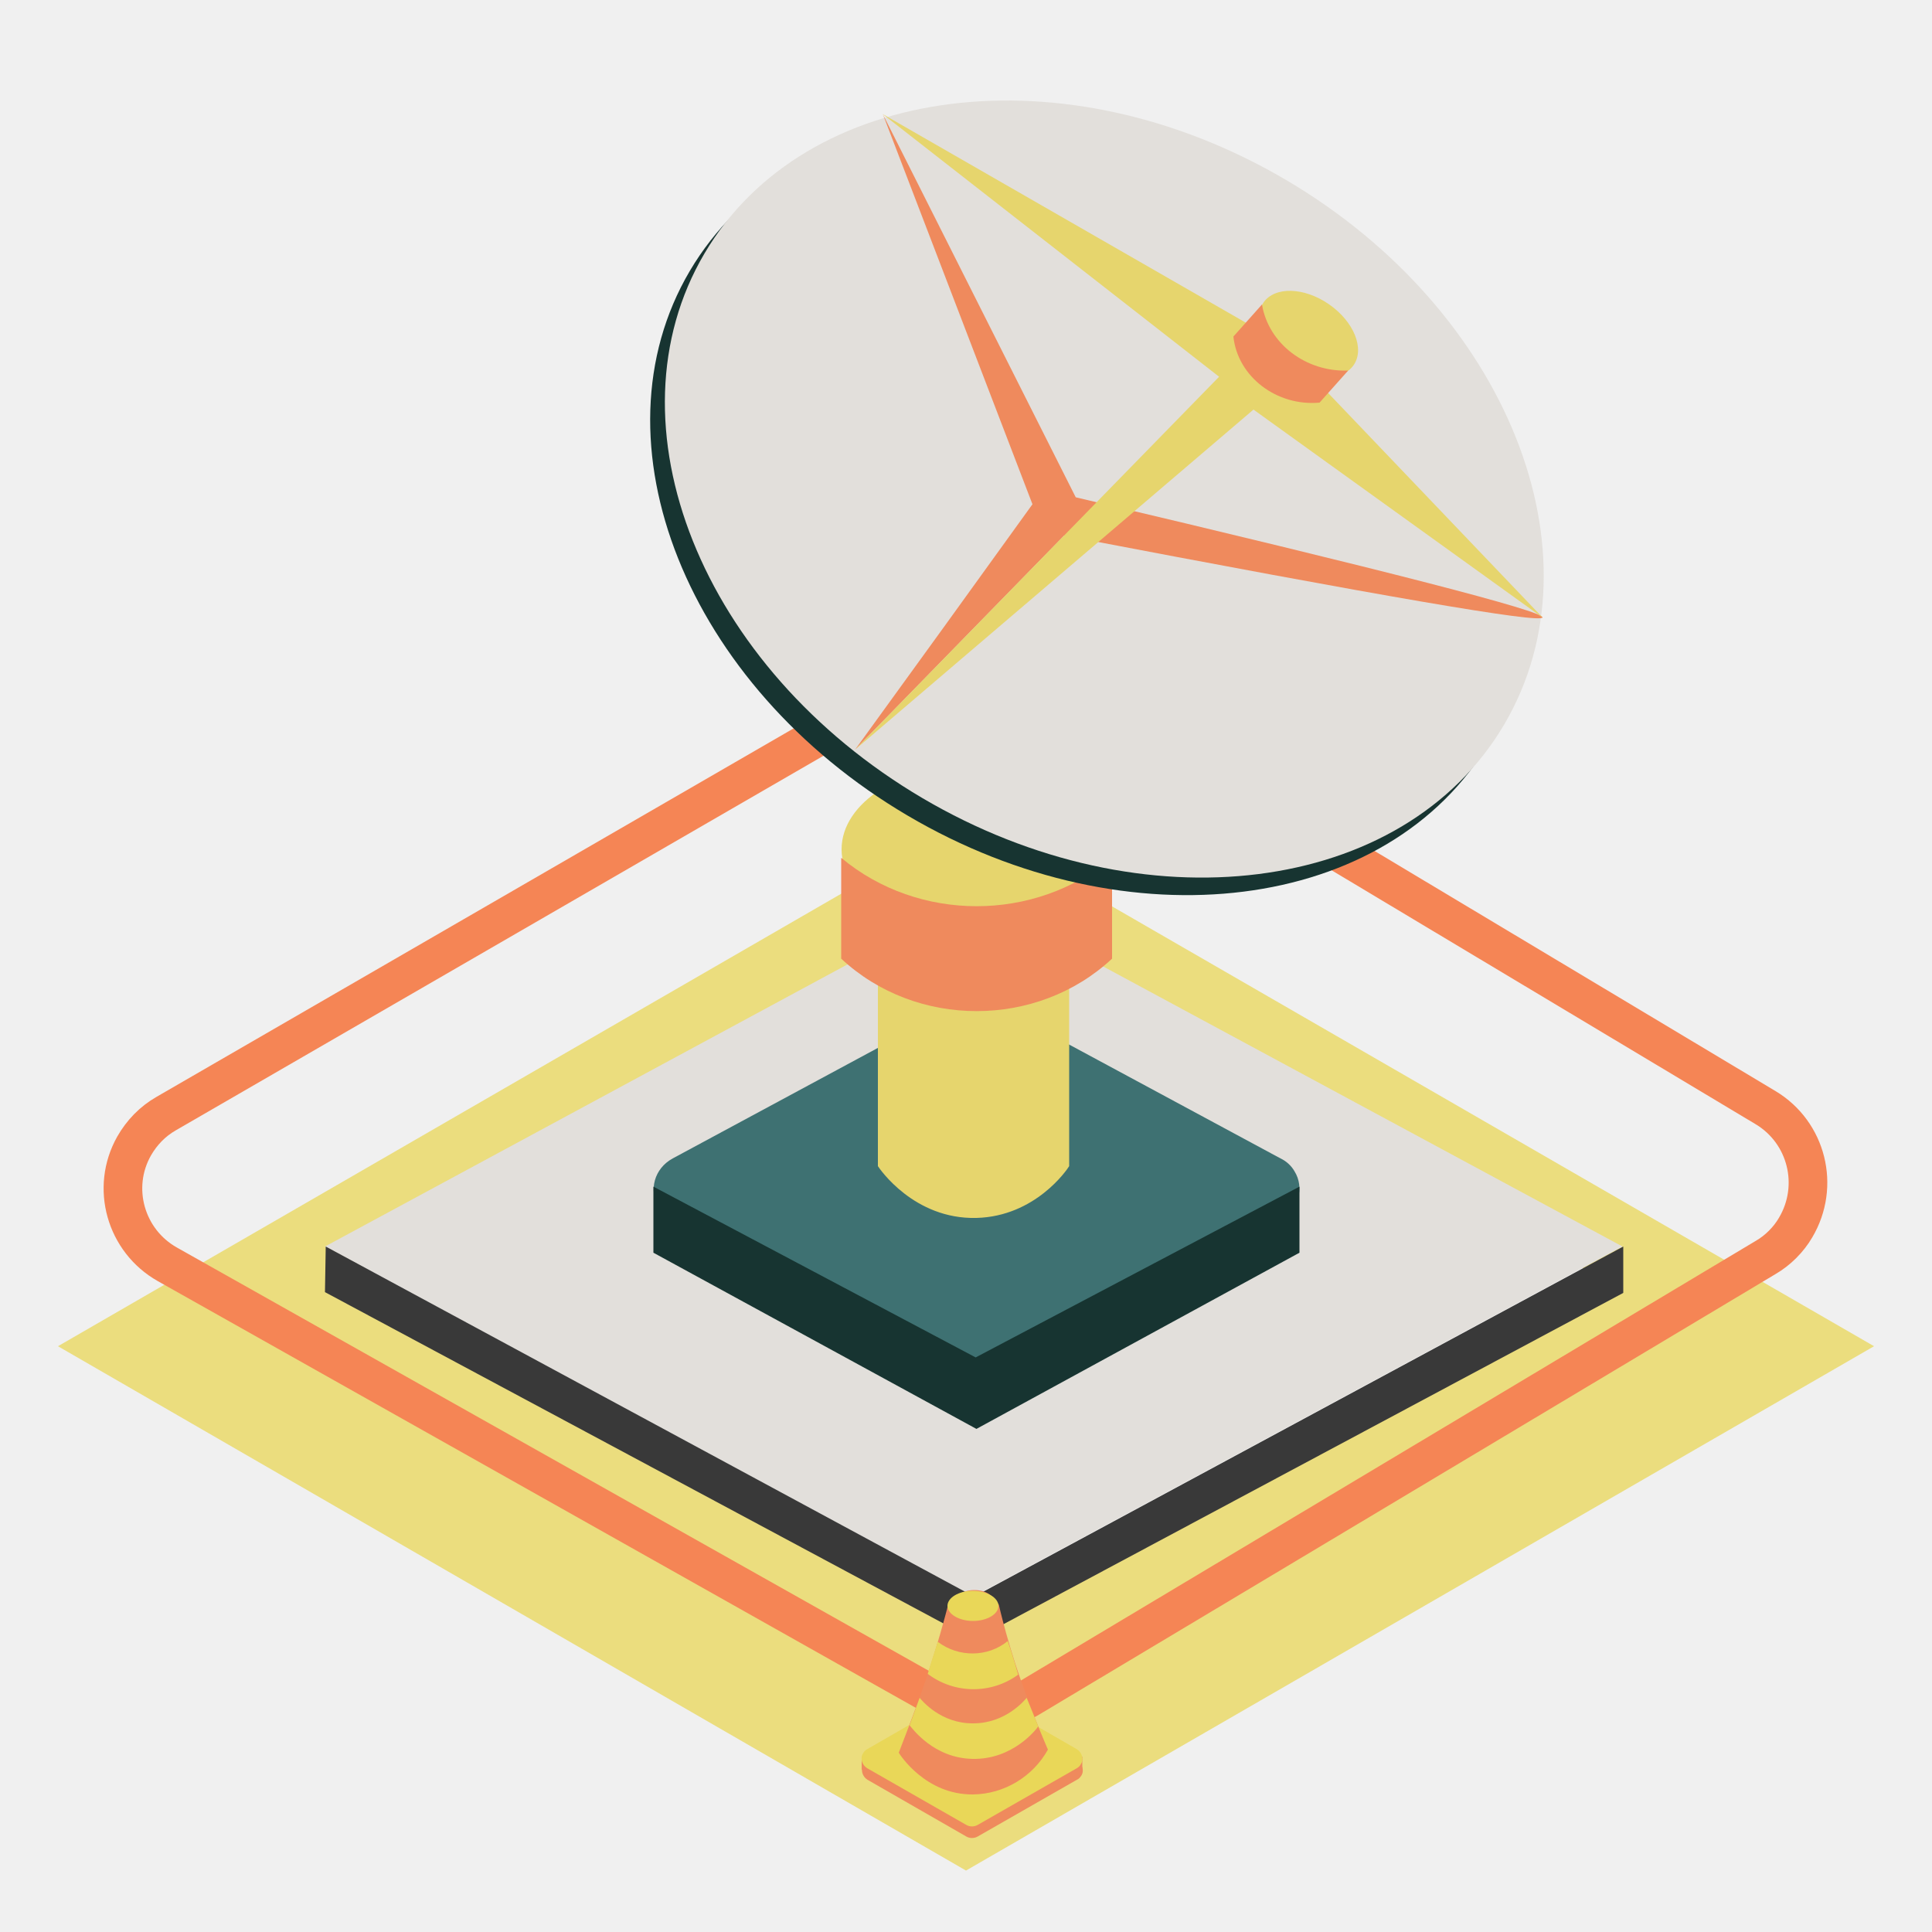
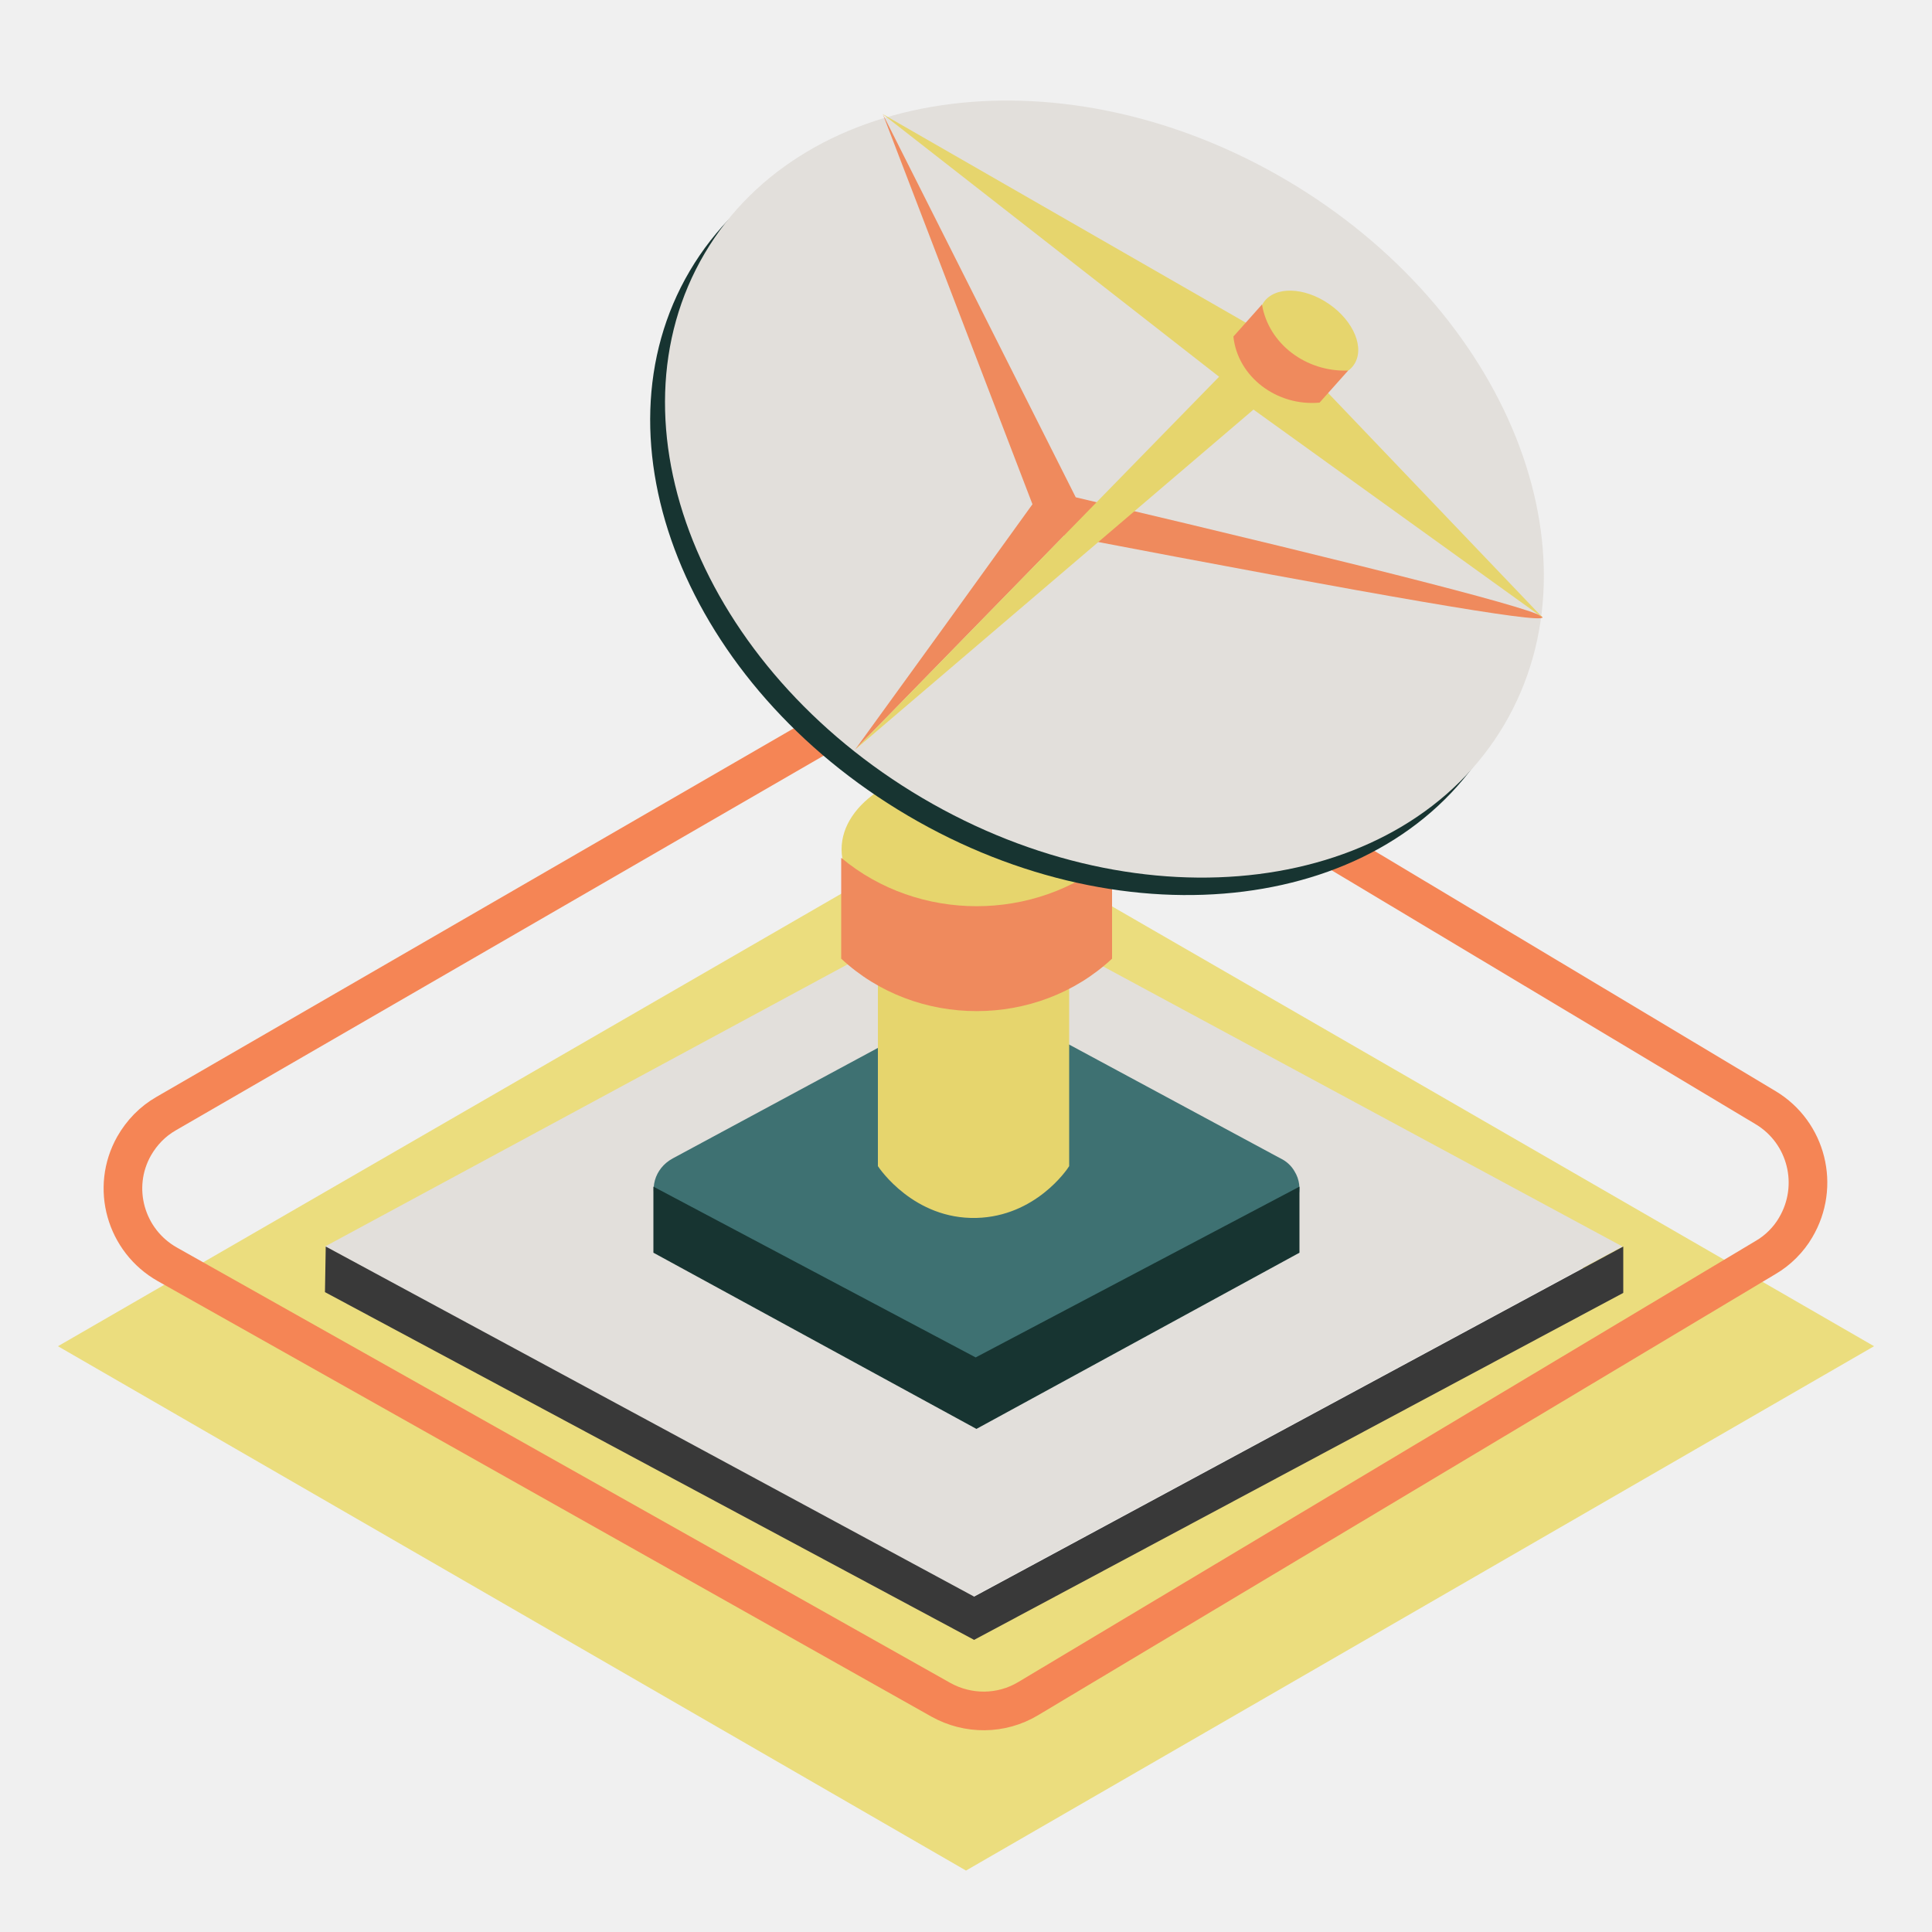
<svg xmlns="http://www.w3.org/2000/svg" version="1.1" id="Layer_1" x="0px" y="0px" viewBox="0 0 500 500" style="enable-background:new 0 0 500 500;" xml:space="preserve">
-   <path style="opacity:0.75;fill:#E9D758;enable-background:new    ;" d="M250,484.1l-235-135.7l234.9-135.7L485,348.4L250,484.1z" />
-   <path style="fill:none;stroke:#F58555;stroke-width:10;stroke-miterlimit:10;" d="M243.5,439.9L43.3,327.2  c-10.8-6.1-14.7-19.8-8.6-30.6c2-3.5,4.8-6.4,8.3-8.4l200.4-115.9c7.2-4,15.8-4,22.9,0.2l190.7,114.2c10.6,6.4,14.1,20.2,7.7,31  c-1.8,3.1-4.6,5.9-7.7,7.7L266.1,439.6C259.1,443.8,250.5,443.8,243.5,439.9z" />
+   <path style="opacity:0.75;fill:#E9D758;enable-background:new    ;" d="M250,484.1L15,348.4l234.9-135.7L485,348.4L250,484.1z" />
+   <path style="fill:none;stroke:#F58555;stroke-width:10;stroke-miterlimit:10;" d="M243.5,439.9L43.3,327.2  c-10.8-6.1-14.7-19.8-8.6-30.6c2-3.5,4.8-6.4,8.3-8.4l200.4-115.9c7.2-4,15.8-4,22.9,0.2L457,286.7c10.6,6.4,14.1,20.2,7.7,31  c-1.8,3.1-4.6,5.9-7.7,7.7L266.1,439.6C259.1,443.8,250.5,443.8,243.5,439.9z" />
  <g>
    <g id="ELEMENTS_1_">
      <path style="fill:#FFFFFF;" d="M249.5,245.3l165.2,85.5l-165.2,85.5L91,330.9L249.5,245.3z" />
      <path style="fill:#E2DFDB;" d="M84.1,322.6l167.8,90.6l168-90.6l-168-90.6L84.1,322.6z" />
      <path style="fill:#393939;" d="M84.1,334.4l168,90l0,0l168-89.8v-12l-168,90.6l0,0L84.3,322.6L84.1,334.4z" />
      <path style="fill:#3E7172;" d="M174.1,315.7l73.7,39.7c3.2,1.6,6.7,1.6,9.9,0l73.7-39.7c4.6-2.6,6.3-8.3,3.6-12.6    c-0.8-1.4-2.1-2.6-3.6-3.3l-73.7-39.7c-3.2-1.6-6.7-1.6-9.9,0l-73.7,39.7c-4.8,2.6-6.3,8.3-3.6,12.6    C171.4,313.8,172.7,314.9,174.1,315.7z" />
      <path style="fill:#173431;" d="M169.1,324.2l83.6,45.6l83.6-45.6c0-5.7,0-11.4,0-17.1l-83.8,44.2l-83.4-44.2    C169.1,312.8,169.1,318.5,169.1,324.2z" />
-       <path style="fill:#E6D56D;" d="M227.2,301.8c0.4,0.6,9.3,13.8,25.5,13.4c15.2-0.4,23.4-12.4,24-13.4v-48.4h-49.5V301.8z" />
+       <path style="fill:#E6D56D;" d="M227.2,301.8c0.4,0.6,9.3,13.8,25.5,13.4c15.2-0.4,23.4-12.4,24-13.4v-48.4h-49.5L227.2,301.8    L227.2,301.8z" />
      <ellipse style="fill:#E6D56D;" cx="252.7" cy="219.8" rx="34.9" ry="22" />
-       <path style="fill:#EF8A5D;" d="M217.7,248.1c19.4,18.1,50.7,18.1,70.1,0V222c-20,16.7-50.1,16.7-70.1,0V248.1z" />
-       <ellipse transform="matrix(0.5076 -0.8616 0.8616 0.5076 25.8859 307.5335)" style="fill:#173431;" cx="282" cy="131.1" rx="92.8" ry="120.1" />
-       <ellipse transform="matrix(0.5076 -0.8616 0.8616 0.5076 31.7258 308.6014)" style="fill:#E2DFDB;" cx="285.8" cy="126.5" rx="92.8" ry="120.1" />
+       <path style="fill:#EF8A5D;" d="M217.7,248.1c19.4,18.1,50.7,18.1,70.1,0V222c-20,16.7-50.1,16.7-70.1,0L217.7,248.1L217.7,248.1z" />
+       <ellipse transform="matrix(0.5076 -0.8616 0.8616 0.5076 25.8877 307.515)" style="fill:#173431;" cx="282" cy="131.1" rx="92.8" ry="120.1" />
+       <ellipse transform="matrix(0.5076 -0.8616 0.8616 0.5076 31.6741 308.5576)" style="fill:#E2DFDB;" cx="285.8" cy="126.6" rx="92.8" ry="120.1" />
      <path style="fill:#EF8A5D;" d="M221.3,194l54.1-55.4c82.1,15.7,123.3,22.8,123.8,21.2c0.4-1.6-39.8-12-120.8-31.1    c-16.6-33-33.3-66.1-49.9-99.1l38.7,100.9C252,151.6,236.7,172.8,221.3,194z" />
-       <path style="fill:#E6D56D;" d="M228.4,29.5l87.1,68l0,0L221.3,194L324.4,106l0,0l74.9,53.9l-68.2-71.4L228.4,29.5z" />
-       <ellipse transform="matrix(0.57 -0.8217 0.8217 0.57 74.6537 315.3763)" style="fill:#E6D56D;" cx="338.6" cy="86.4" rx="9.3" ry="14.2" />
+       <path style="fill:#E6D56D;" d="M228.4,29.5l87.1,68l0,0L221.3,194l103.1-88l0,0l74.9,53.9l-68.2-71.4L228.4,29.5z" />
+       <ellipse transform="matrix(0.57 -0.8217 0.8217 0.57 74.6396 315.4094)" style="fill:#E6D56D;" cx="338.7" cy="86.4" rx="9.3" ry="14.2" />
      <path style="fill:#EF8A5D;" d="M319.2,87.1c1.1,10.4,11.2,18.1,22.3,17.1l7.4-8.3c-10.9,0.4-20.6-6.9-22.3-17.1L319.2,87.1z" />
    </g>
  </g>
-   <g id="pylon">
-     <path style="fill:#EF8A5D;" d="M278.7,460.6L253,475.3c-0.9,0.5-2,0.5-2.9,0l-25.6-14.7c-1.3-0.8-1.9-2.6-1-3.9   c0.2-0.4,0.6-0.8,1-1l25.7-14.8c0.9-0.5,2-0.5,2.9,0l25.7,14.8c1.3,0.8,1.9,2.6,1,3.9C279.5,460,279.2,460.4,278.7,460.6z" />
-     <path style="fill:#EF8A5D;" d="M230.4,454.6H223v3.4h7.4V454.6z" />
-     <path style="fill:#EF8A5D;" d="M280.1,454.6h-7.4v3.4h7.4V454.6z" />
-     <path style="fill:#E9D758;" d="M278.7,457.6L253,472.3c-0.9,0.5-2,0.5-2.9,0l-25.7-14.7c-1.3-0.8-1.9-2.6-1-3.9   c0.2-0.4,0.6-0.8,1-1l25.7-14.8c0.9-0.5,2-0.5,2.9,0l25.7,14.8c1.3,0.8,1.9,2.6,1,3.9C279.5,457,279.2,457.3,278.7,457.6z" />
-     <path style="fill:#EF8A5D;" d="M271.2,452.8c-3.9,7-11.3,11.5-19.4,11.6c-12.3,0.1-18.9-10.3-19.2-10.8c0,0,3.1-8,5.4-14.3   c4.4-12.1,7.3-23.7,7.3-23.7s1.1-1.7,2.2-2.5c1.9-1.6,4.2-1.6,4.6-1.6c0.5,0,2.6,0,4.2,1.3c1,0.8,2.2,2.5,2.2,2.5   s2.6,11.7,7.3,23.9C267.9,445.2,271.2,452.8,271.2,452.8z" />
-     <path style="fill:#E9D758;" d="M268.7,446.8c-0.5,0.7-6.5,8.6-17,8.4c-10.1-0.2-15.6-7.9-16.3-8.7l2.6-7.1   c0.6,0.7,5.5,6.7,13.9,6.6c8.3,0,13.2-5.9,13.8-6.6C266.7,441.8,267.7,444.3,268.7,446.8z" />
-     <path style="fill:#E9D758;" d="M263.5,433.4c-7,5.1-16.5,5-23.4-0.2c0.8-2.8,1.7-5.5,2.6-8.3c5.4,4.1,13,4,18.1-0.2   C261.8,427.6,262.7,430.5,263.5,433.4z" />
-     <path style="fill:#E9D758;" d="M251.8,419.5c3.7,0,6.6-1.8,6.6-3.9s-3-3.9-6.6-3.9c-3.7,0-6.6,1.8-6.6,3.9S248.2,419.5,251.8,419.5   z" />
-   </g>
</svg>
